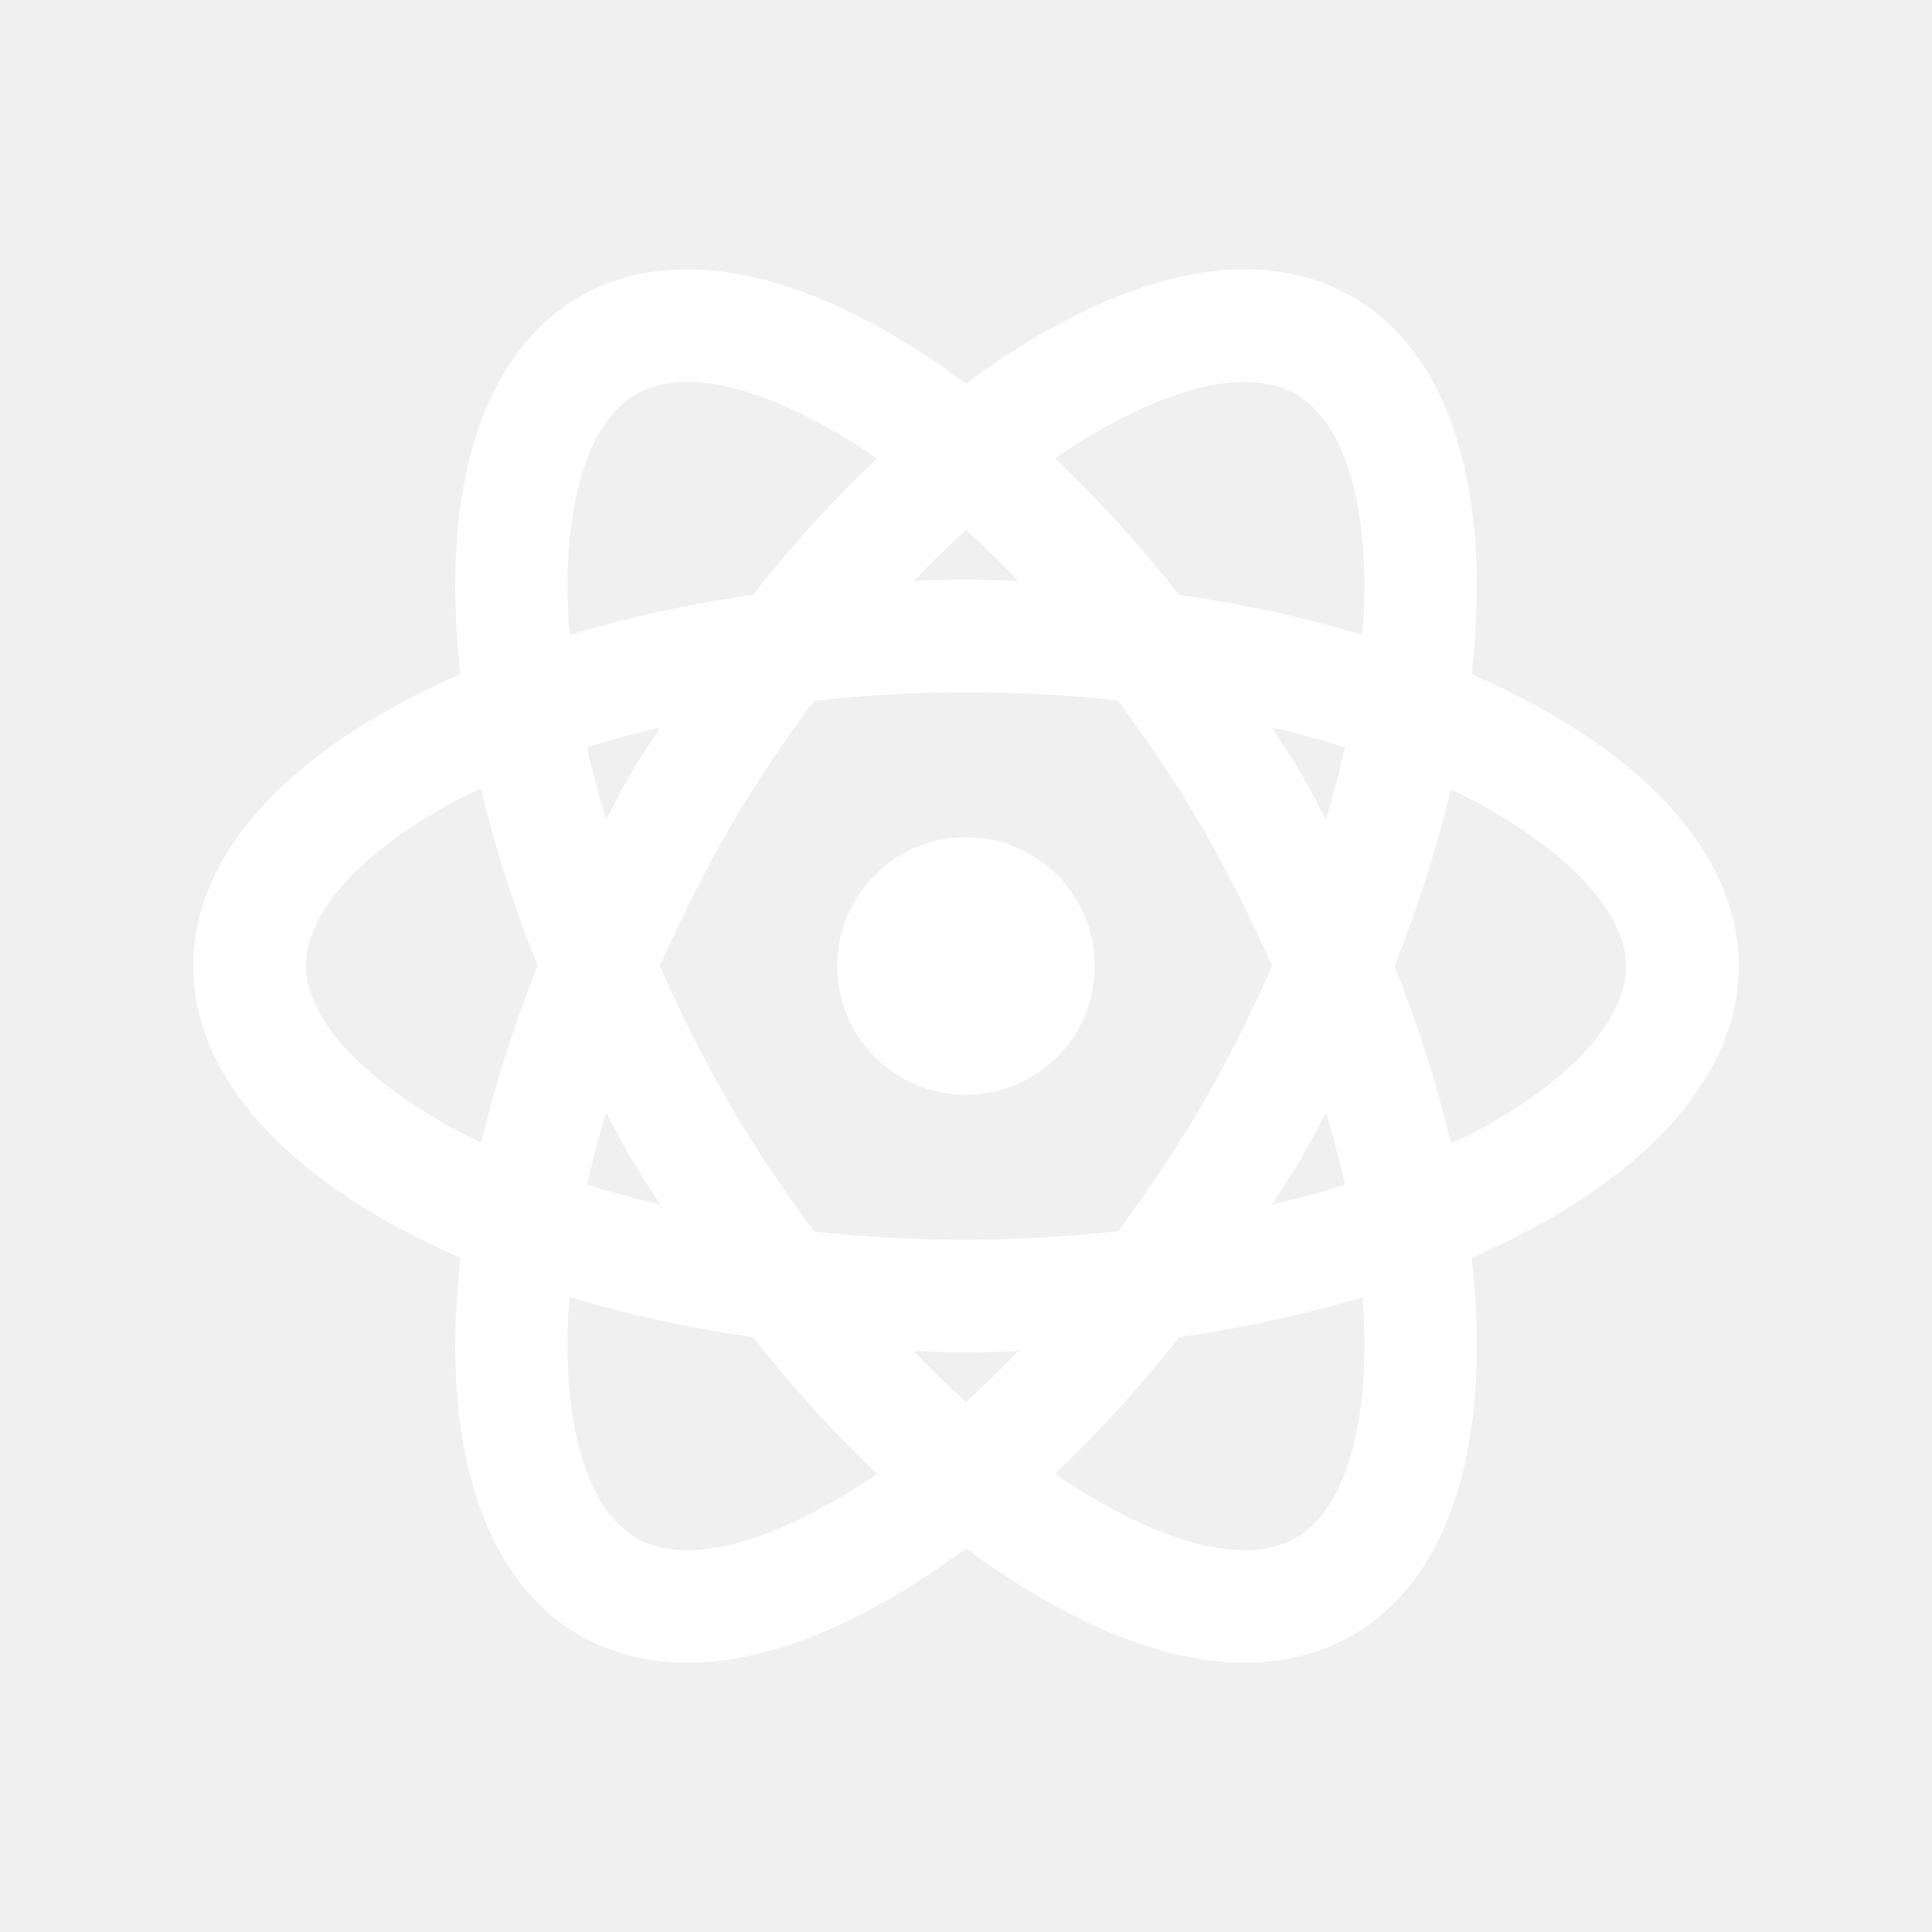
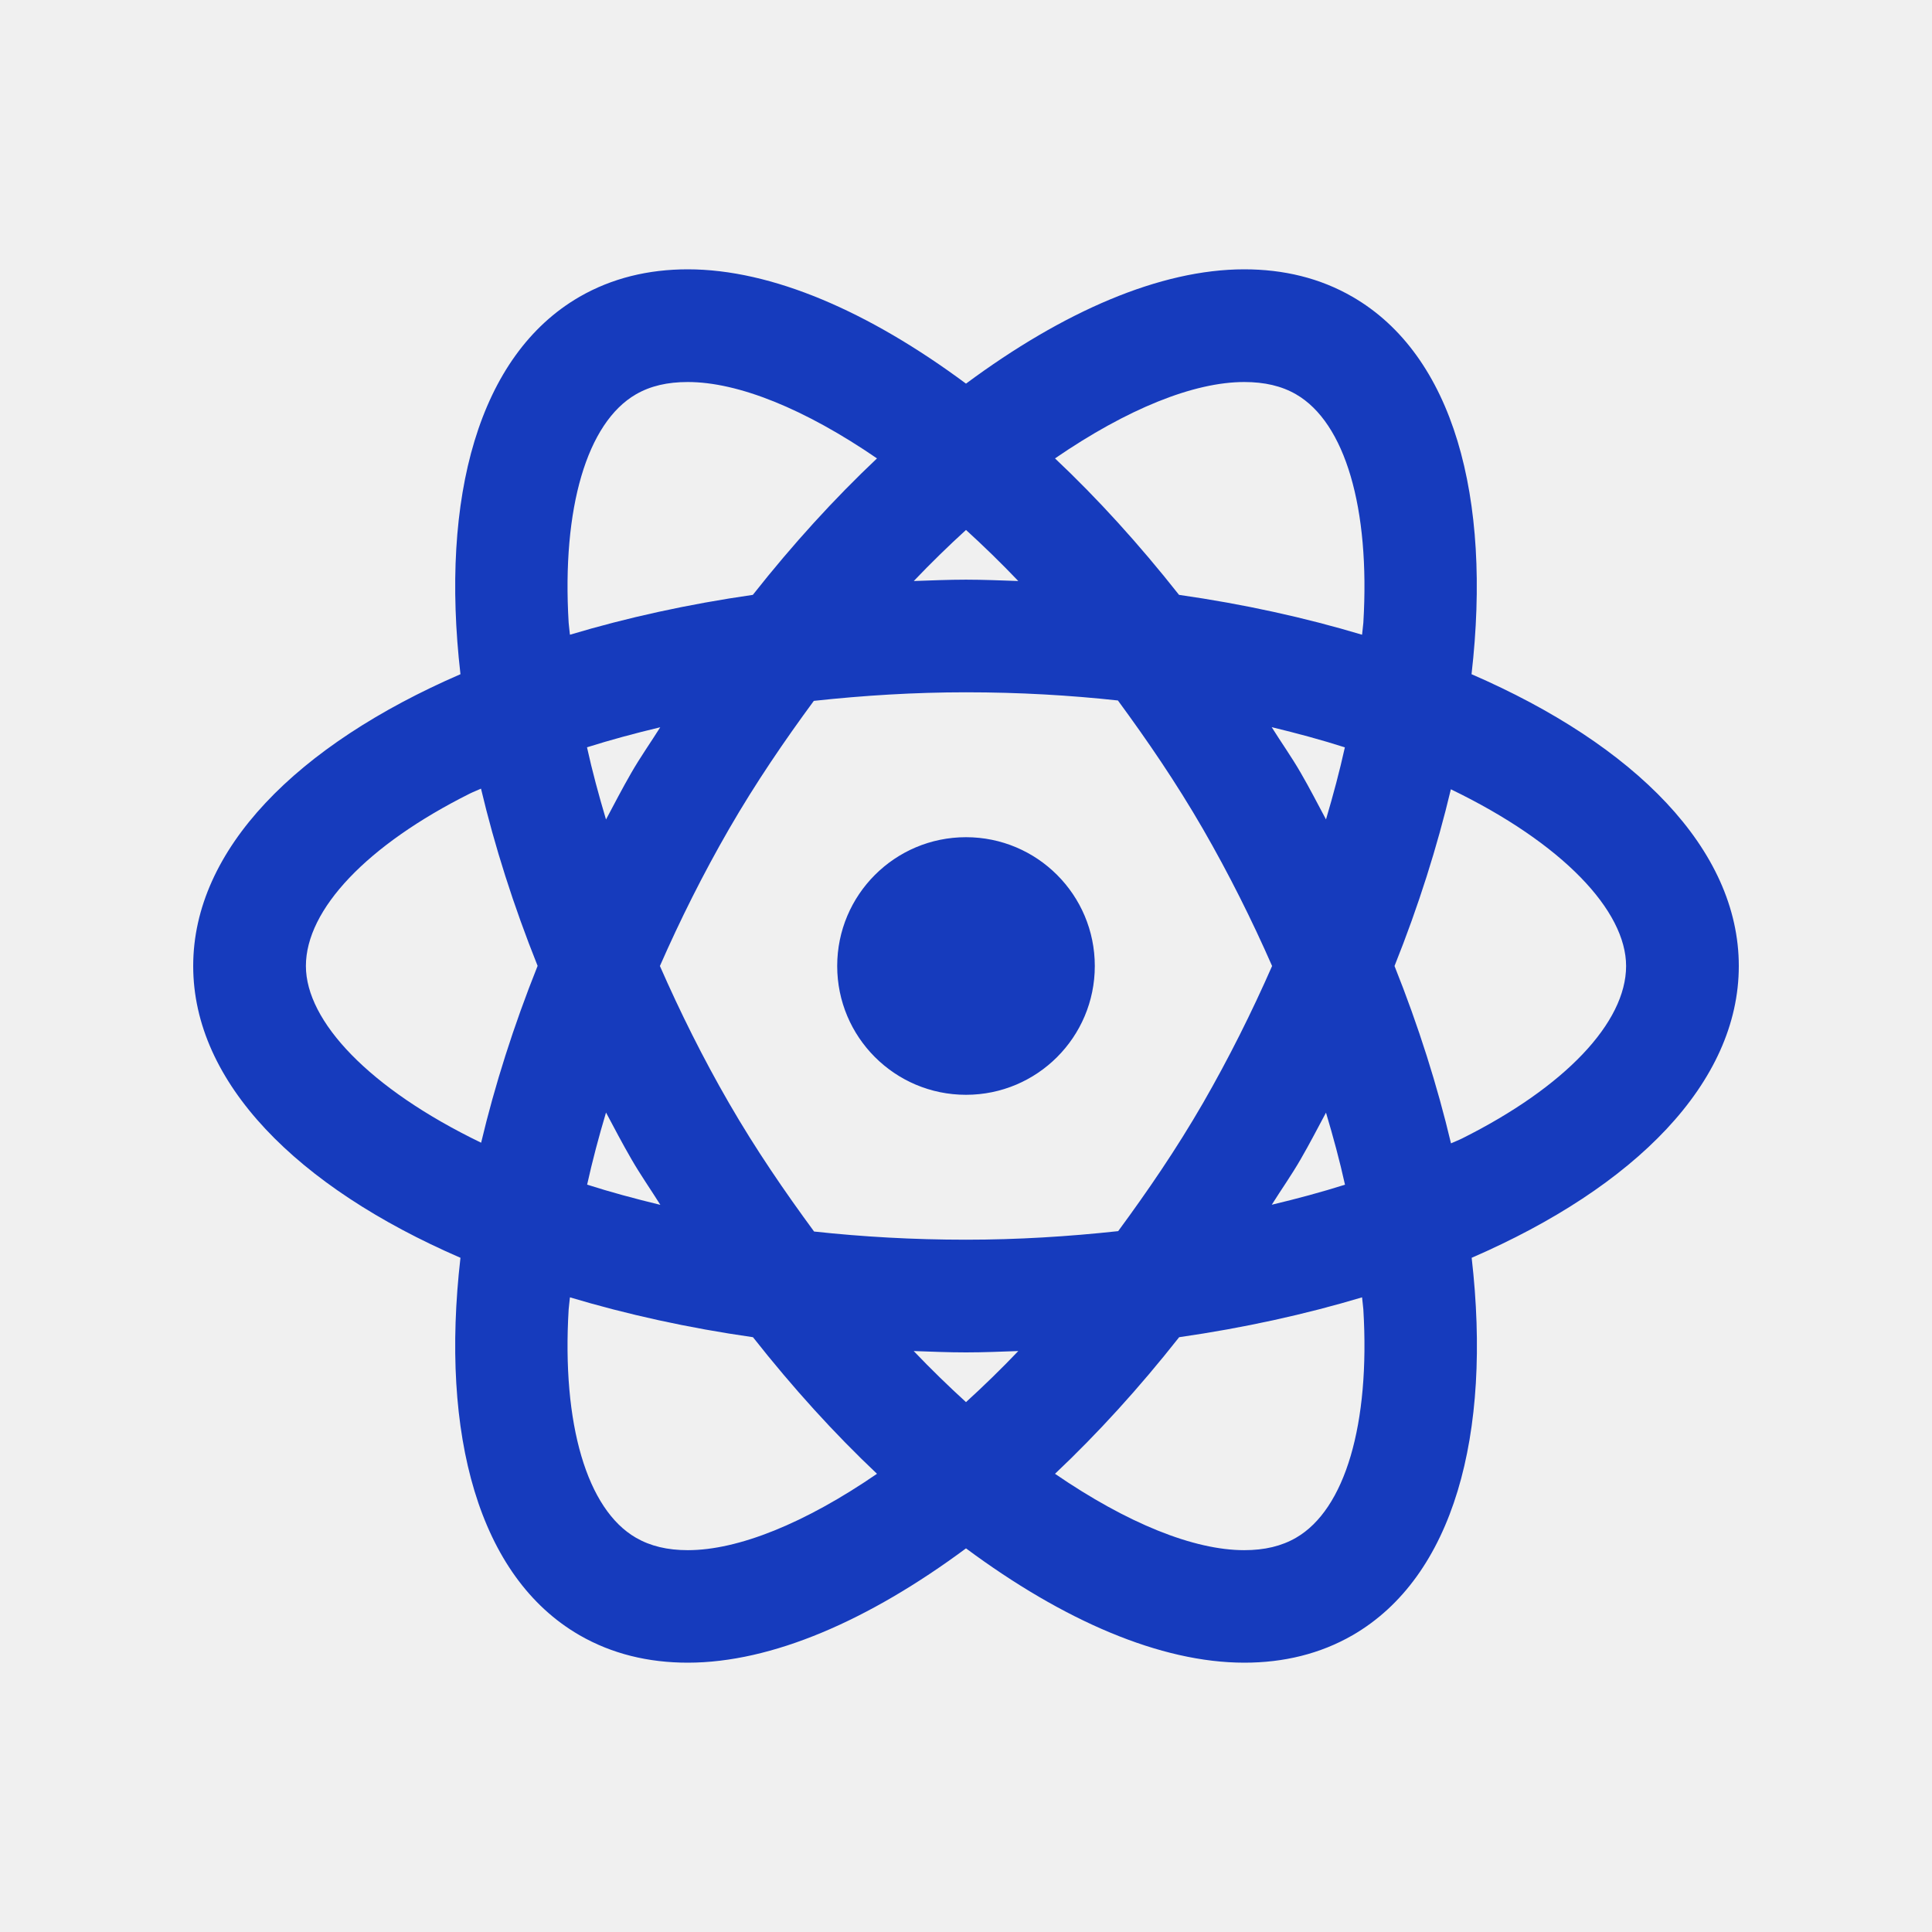
<svg xmlns="http://www.w3.org/2000/svg" viewBox="0,0,256,256" width="240px" height="240px">
-   <g fill="#ffffff" fill-rule="nonzero" stroke="none" stroke-width="1" stroke-linecap="butt" stroke-linejoin="miter" stroke-miterlimit="10" stroke-dasharray="" stroke-dashoffset="0" font-family="none" font-weight="none" font-size="none" text-anchor="none" style="mix-blend-mode: normal">
+   <g fill="#163bbd" fill-rule="nonzero" stroke="none" stroke-width="1" stroke-linecap="butt" stroke-linejoin="miter" stroke-miterlimit="10" stroke-dasharray="" stroke-dashoffset="0" font-family="none" font-weight="none" font-size="none" text-anchor="none" style="mix-blend-mode: normal">
    <g transform="scale(8.53333,8.53333)">
      <path d="M10.68,4.182c-0.611,0 -1.178,0.137 -1.68,0.426c-1.569,0.906 -2.166,3.113 -1.85,5.861c-2.538,1.1 -4.15,2.72 -4.15,4.531c0,1.811 1.613,3.431 4.15,4.531c-0.316,2.748 0.281,4.956 1.85,5.861c0.501,0.289 1.068,0.426 1.68,0.426c1.303,0 2.808,-0.654 4.32,-1.775c1.512,1.122 3.02,1.775 4.322,1.775c0.611,0 1.178,-0.137 1.68,-0.426c1.569,-0.906 2.166,-3.113 1.85,-5.861c2.537,-1.1 4.148,-2.72 4.148,-4.531c0,-1.811 -1.613,-3.431 -4.15,-4.531c0.316,-2.748 -0.281,-4.956 -1.85,-5.861c-0.501,-0.29 -1.068,-0.426 -1.68,-0.426c-1.303,0 -2.808,0.654 -4.32,1.775c-1.512,-1.122 -3.018,-1.775 -4.32,-1.775zM10.68,5.932c0.782,0 1.815,0.416 2.938,1.186c-0.66,0.623 -1.306,1.331 -1.928,2.119c-1.008,0.145 -1.959,0.355 -2.84,0.619c-0.005,-0.061 -0.016,-0.125 -0.02,-0.186c-0.107,-1.78 0.284,-3.107 1.045,-3.547c0.225,-0.13 0.488,-0.191 0.805,-0.191zM19.32,5.932c0.316,0 0.58,0.061 0.805,0.191c0.761,0.439 1.152,1.767 1.045,3.547c-0.004,0.06 -0.015,0.124 -0.02,0.186c-0.881,-0.264 -1.833,-0.475 -2.842,-0.619c-0.622,-0.788 -1.266,-1.497 -1.926,-2.119c1.122,-0.77 2.156,-1.186 2.938,-1.186zM15,8.229c0.271,0.247 0.54,0.508 0.812,0.793c-0.27,-0.009 -0.538,-0.021 -0.812,-0.021c-0.274,0 -0.541,0.012 -0.811,0.021c0.272,-0.285 0.54,-0.546 0.811,-0.793zM15,10.75c0.829,0 1.614,0.046 2.359,0.127c0.454,0.618 0.902,1.271 1.322,1.998c0.402,0.697 0.758,1.41 1.072,2.125c-0.314,0.715 -0.67,1.429 -1.072,2.127c-0.419,0.725 -0.865,1.374 -1.318,1.99c-0.772,0.084 -1.563,0.133 -2.363,0.133c-0.829,0 -1.614,-0.046 -2.359,-0.127c-0.454,-0.618 -0.902,-1.269 -1.322,-1.996c-0.403,-0.697 -0.758,-1.412 -1.072,-2.127c0.314,-0.715 0.67,-1.428 1.072,-2.125c0.419,-0.725 0.865,-1.376 1.318,-1.992c0.772,-0.084 1.563,-0.133 2.363,-0.133zM19.746,11.291c0.397,0.096 0.778,0.199 1.137,0.314c-0.081,0.367 -0.181,0.741 -0.293,1.119c-0.129,-0.241 -0.253,-0.484 -0.393,-0.725c-0.143,-0.248 -0.302,-0.47 -0.451,-0.709zM10.252,11.293c-0.149,0.238 -0.307,0.46 -0.449,0.707c-0.139,0.241 -0.264,0.483 -0.393,0.725c-0.113,-0.379 -0.214,-0.753 -0.295,-1.121c0.365,-0.115 0.746,-0.218 1.137,-0.311zM7.469,12.246c0.211,0.89 0.503,1.812 0.879,2.752c-0.375,0.938 -0.666,1.858 -0.877,2.746c-1.741,-0.841 -2.721,-1.888 -2.721,-2.744c0,-0.879 0.952,-1.881 2.547,-2.678c0.054,-0.027 0.116,-0.05 0.172,-0.076zM22.529,12.256c1.741,0.841 2.721,1.888 2.721,2.744c0,0.879 -0.952,1.881 -2.547,2.678c-0.054,0.027 -0.116,0.05 -0.172,0.076c-0.211,-0.89 -0.501,-1.813 -0.877,-2.754c0.375,-0.937 0.664,-1.857 0.875,-2.744zM15,13c-1.105,0 -2,0.895 -2,2c0,1.105 0.895,2 2,2c1.105,0 2,-0.895 2,-2c0,-1.105 -0.895,-2 -2,-2zM9.41,17.275c0.129,0.242 0.255,0.484 0.395,0.725c0.143,0.248 0.3,0.471 0.449,0.709c-0.397,-0.096 -0.778,-0.199 -1.137,-0.314c0.081,-0.367 0.18,-0.741 0.293,-1.119zM20.59,17.277c0.113,0.378 0.214,0.752 0.295,1.119c-0.365,0.115 -0.746,0.218 -1.137,0.311c0.149,-0.238 0.307,-0.46 0.449,-0.707c0.139,-0.24 0.264,-0.482 0.393,-0.723zM8.85,20.145c0.881,0.264 1.833,0.475 2.842,0.619c0.622,0.789 1.266,1.498 1.926,2.121c-1.122,0.77 -2.156,1.186 -2.938,1.186c-0.316,0 -0.58,-0.063 -0.805,-0.193c-0.761,-0.439 -1.152,-1.765 -1.045,-3.545c0.004,-0.061 0.015,-0.126 0.02,-0.188zM21.15,20.145c0.005,0.062 0.016,0.126 0.02,0.188c0.107,1.78 -0.284,3.105 -1.045,3.545c-0.225,0.13 -0.488,0.193 -0.805,0.193c-0.782,0 -1.815,-0.416 -2.938,-1.186c0.66,-0.623 1.306,-1.332 1.928,-2.121c1.008,-0.145 1.959,-0.355 2.84,-0.619zM14.188,20.979c0.27,0.009 0.538,0.021 0.812,0.021c0.274,0 0.543,-0.012 0.812,-0.021c-0.272,0.285 -0.541,0.546 -0.812,0.793c-0.271,-0.247 -0.54,-0.508 -0.812,-0.793z" />
    </g>
  </g>
</svg>
